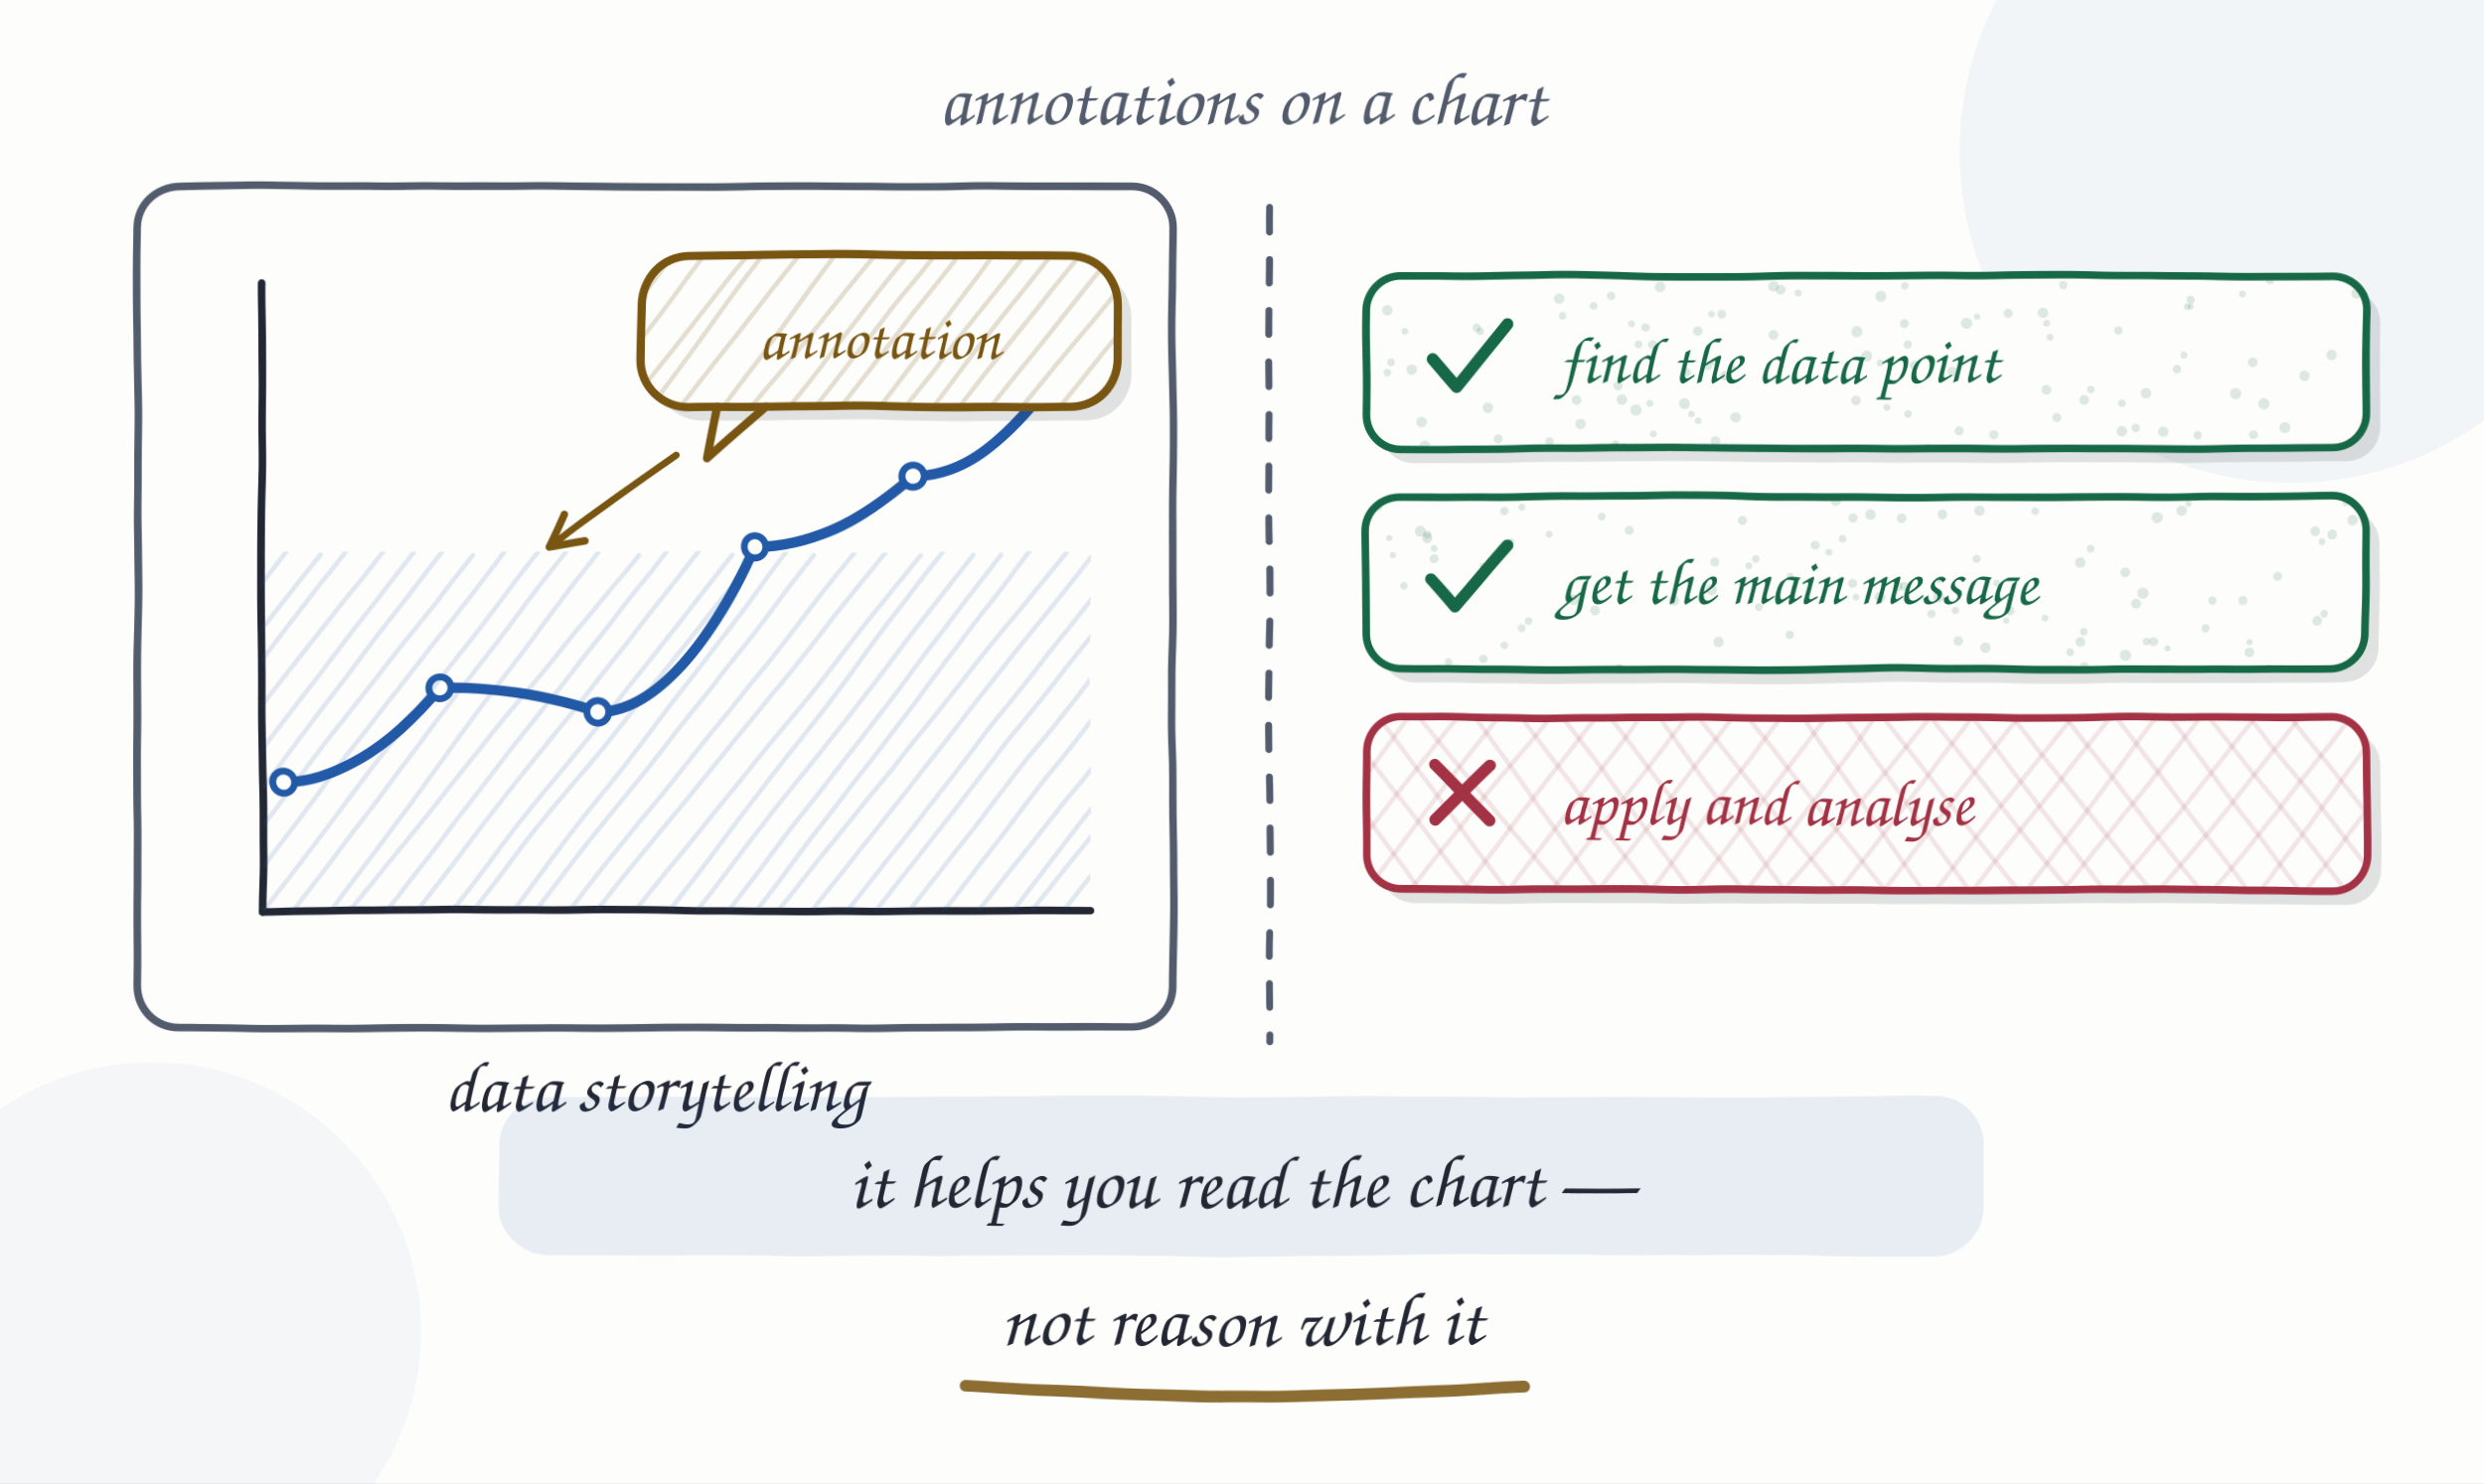
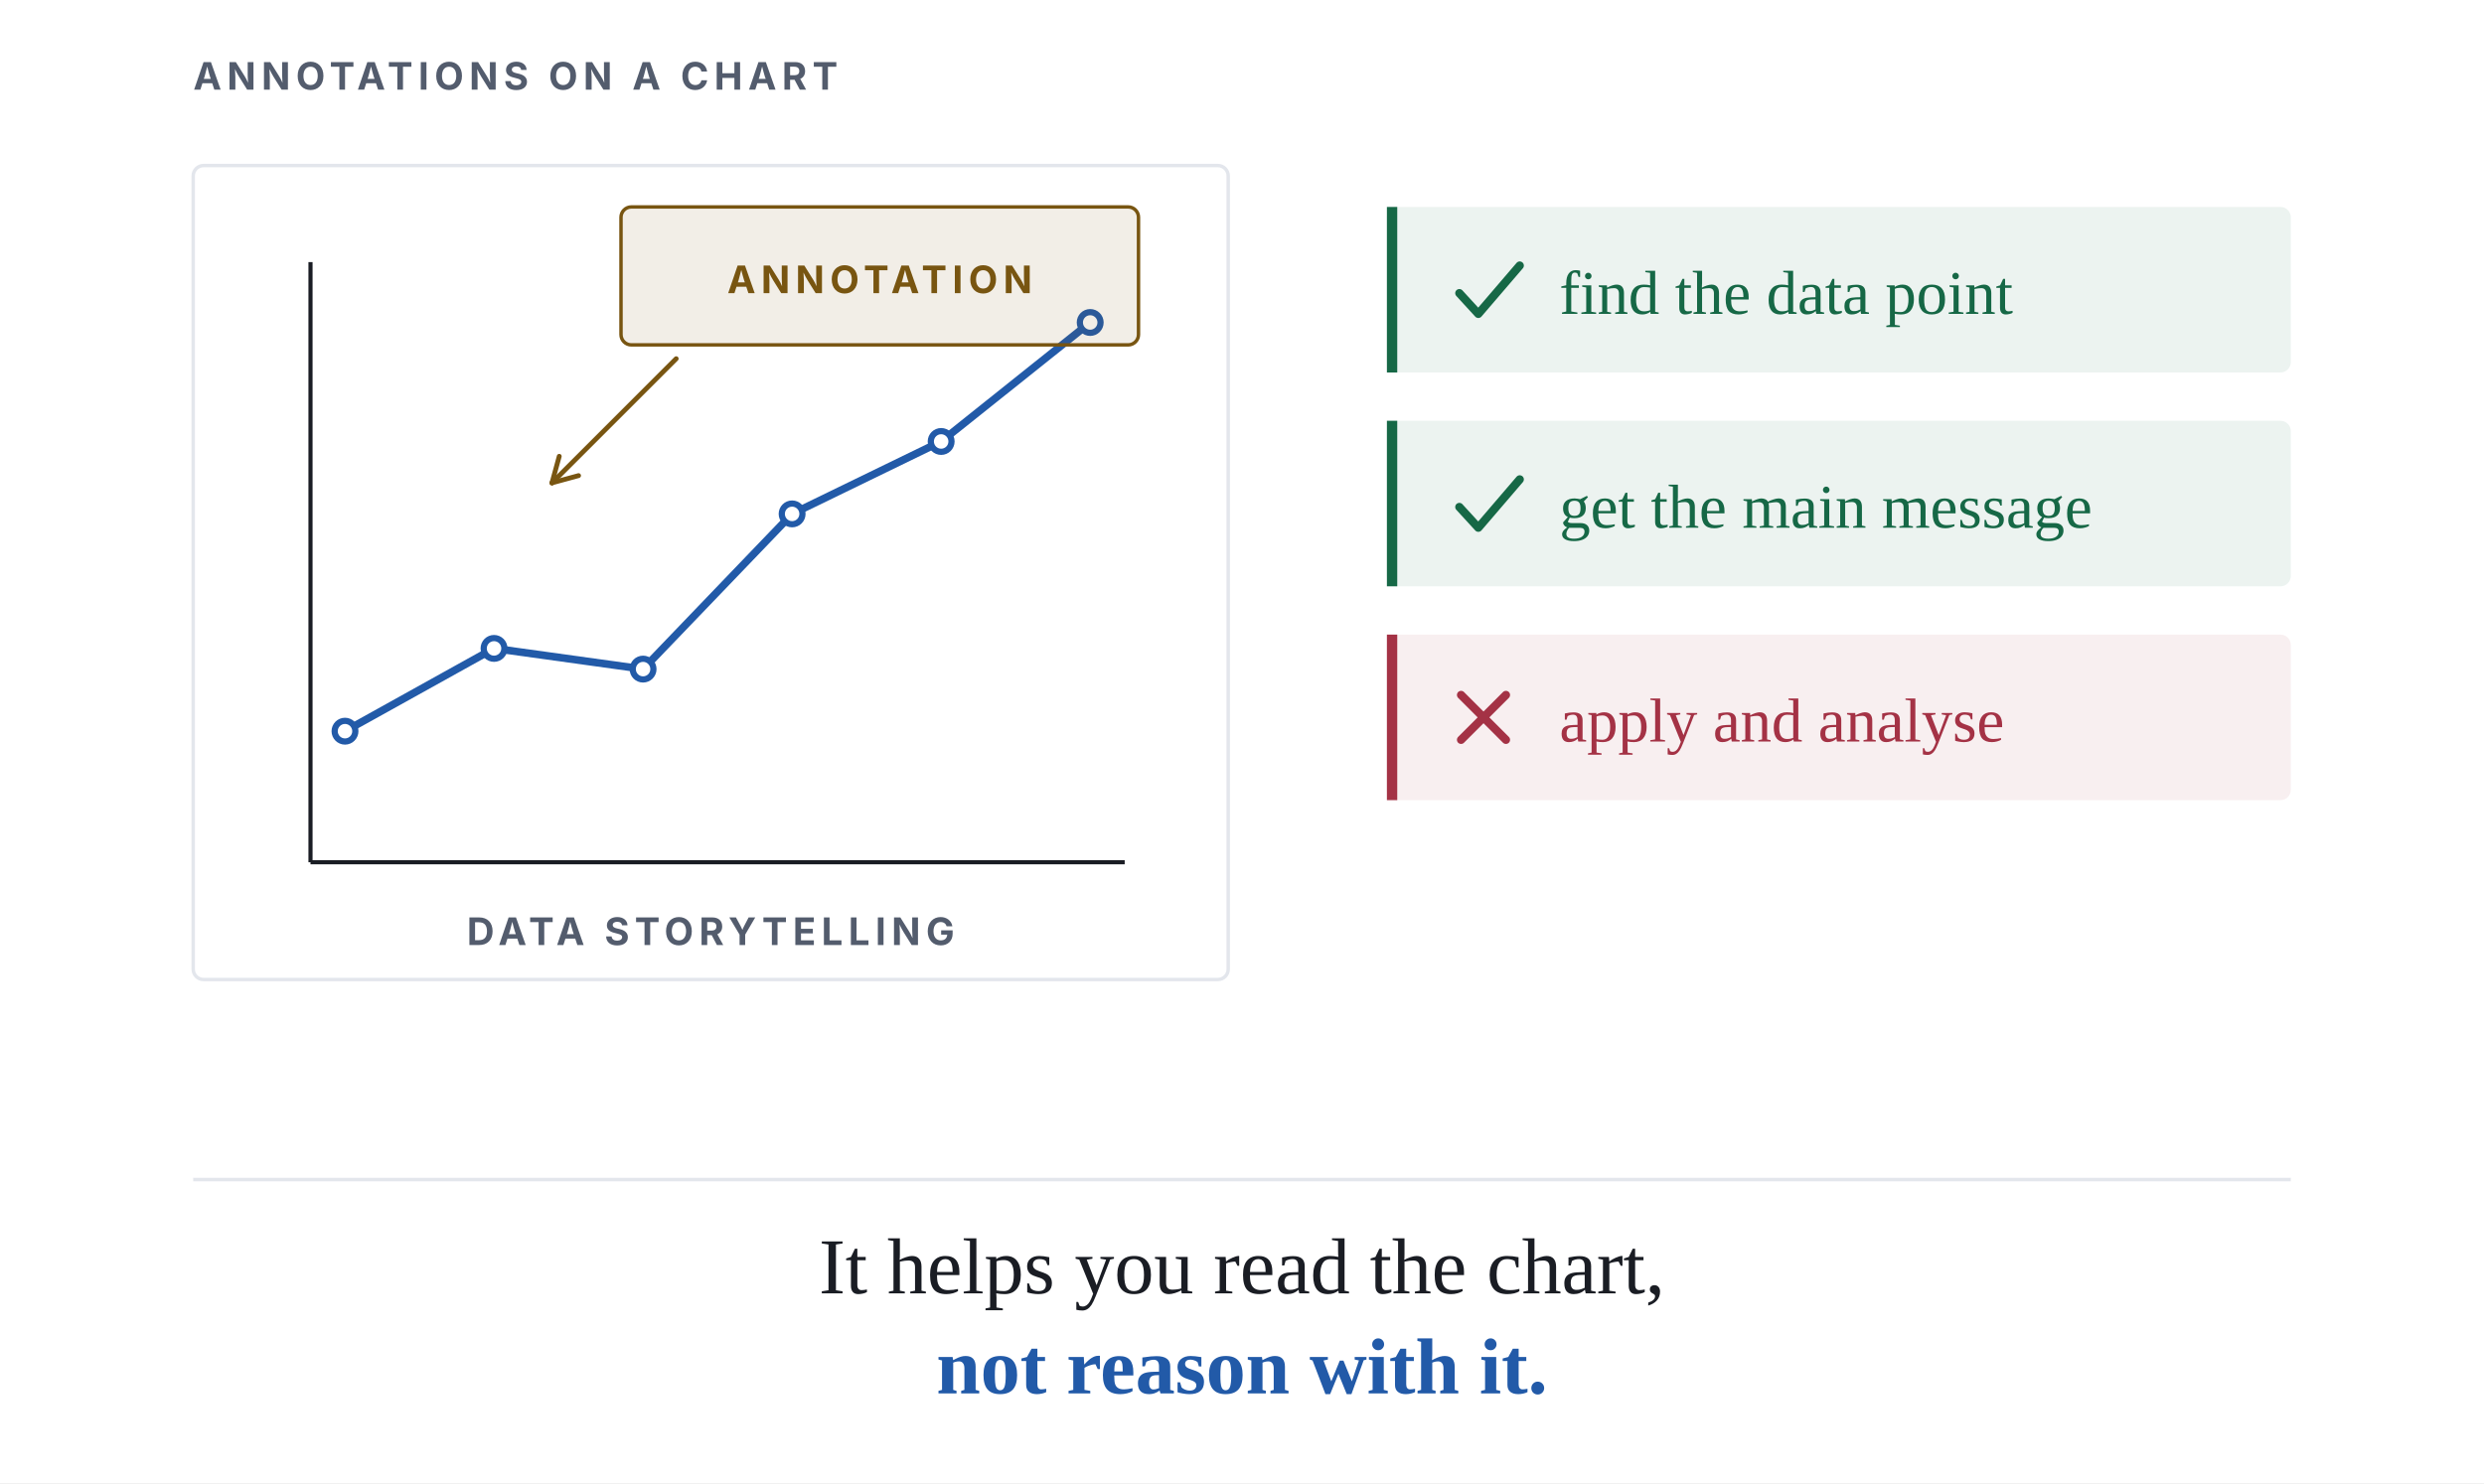
<svg xmlns="http://www.w3.org/2000/svg" class="wb" viewBox="0 0 720 430" role="img" aria-label="Data-storytelling annotations helped people find data points and grasp the main message, but did not help them complete higher-order analytical tasks. (128 participants, four visua">
-   <defs>
-     <filter id="rf115" x="-8%" y="-8%" width="116%" height="116%">
-       <feTurbulence type="fractalNoise" baseFrequency="0.018" numOctaves="3" seed="115" result="n" />
-       <feDisplacementMap in="SourceGraphic" in2="n" scale="1.4" xChannelSelector="R" yChannelSelector="G" />
-     </filter>
-     <marker id="ar115_232733" viewBox="0 0 12 12" refX="9" refY="6" markerWidth="6.5" markerHeight="6.5" orient="auto-start-reverse">
-       <path d="M1.5 1.5 L10 6 L1.5 10.5" fill="none" stroke="#232733" stroke-width="2" stroke-linecap="round" stroke-linejoin="round" />
-     </marker>
-     <marker id="ar115_6349ae" viewBox="0 0 12 12" refX="9" refY="6" markerWidth="6.5" markerHeight="6.5" orient="auto-start-reverse">
-       <path d="M1.5 1.5 L10 6 L1.5 10.5" fill="none" stroke="#6349ae" stroke-width="2" stroke-linecap="round" stroke-linejoin="round" />
-     </marker>
-     <marker id="ar115_225aa8" viewBox="0 0 12 12" refX="9" refY="6" markerWidth="6.5" markerHeight="6.5" orient="auto-start-reverse">
-       <path d="M1.5 1.5 L10 6 L1.5 10.5" fill="none" stroke="#225aa8" stroke-width="2" stroke-linecap="round" stroke-linejoin="round" />
-     </marker>
-     <marker id="ar115_0c675e" viewBox="0 0 12 12" refX="9" refY="6" markerWidth="6.5" markerHeight="6.5" orient="auto-start-reverse">
-       <path d="M1.5 1.5 L10 6 L1.5 10.5" fill="none" stroke="#0c675e" stroke-width="2" stroke-linecap="round" stroke-linejoin="round" />
-     </marker>
-     <marker id="ar115_166846" viewBox="0 0 12 12" refX="9" refY="6" markerWidth="6.5" markerHeight="6.5" orient="auto-start-reverse">
-       <path d="M1.5 1.5 L10 6 L1.5 10.5" fill="none" stroke="#166846" stroke-width="2" stroke-linecap="round" stroke-linejoin="round" />
-     </marker>
-     <marker id="ar115_785511" viewBox="0 0 12 12" refX="9" refY="6" markerWidth="6.5" markerHeight="6.5" orient="auto-start-reverse">
-       <path d="M1.5 1.5 L10 6 L1.5 10.5" fill="none" stroke="#785511" stroke-width="2" stroke-linecap="round" stroke-linejoin="round" />
-     </marker>
-     <marker id="ar115_a43245" viewBox="0 0 12 12" refX="9" refY="6" markerWidth="6.5" markerHeight="6.5" orient="auto-start-reverse">
-       <path d="M1.5 1.5 L10 6 L1.5 10.5" fill="none" stroke="#a43245" stroke-width="2" stroke-linecap="round" stroke-linejoin="round" />
-     </marker>
-     <marker id="ar115_535c6d" viewBox="0 0 12 12" refX="9" refY="6" markerWidth="6.5" markerHeight="6.5" orient="auto-start-reverse">
-       <path d="M1.5 1.5 L10 6 L1.5 10.5" fill="none" stroke="#535c6d" stroke-width="2" stroke-linecap="round" stroke-linejoin="round" />
-     </marker>
-   </defs>
-   <rect width="720" height="430" fill="#fdfdfb" />
-   <circle cx="664" cy="44" r="96" fill="#225aa8" fill-opacity="0.05" />
-   <circle cx="44" cy="386" r="78" fill="#225aa8" fill-opacity="0.04" />
-   <g filter="url(#rf115)">
-     <text x="360" y="36" text-anchor="middle" font-family="'Caveat','Bradley Hand',cursive" font-size="22" font-weight="600" fill="#535c6d">annotations on a chart</text>
-     <rect x="40" y="54" width="300" height="244" rx="12" fill="#fdfdfb" />
-     <rect x="40" y="54" width="300" height="244" rx="12" fill="none" stroke="#535c6d" stroke-width="2.2" />
-     <path d="M76 264 L316 264" fill="none" stroke="#232733" stroke-width="2.2" stroke-linecap="round" stroke-linejoin="round" />
-     <path d="M76 264 L76 82" fill="none" stroke="#232733" stroke-width="2.2" stroke-linecap="round" stroke-linejoin="round" />
-     <path d="M82.0 226.6 Q104.8 226.6 127.6 199.4 Q150.4 199.4 173.2 206.2 Q196.0 206.2 218.8 158.6 Q241.6 158.6 264.4 138.2 Q287.2 138.2 310.0 102.5" fill="none" stroke="#225aa8" stroke-width="3.0" stroke-linecap="round" stroke-linejoin="round" />
-     <circle cx="82.0" cy="226.6" r="3.2" fill="#fdfdfb" stroke="#225aa8" stroke-width="2" />
-     <circle cx="127.6" cy="199.4" r="3.2" fill="#fdfdfb" stroke="#225aa8" stroke-width="2" />
-     <circle cx="173.2" cy="206.2" r="3.2" fill="#fdfdfb" stroke="#225aa8" stroke-width="2" />
-     <circle cx="218.8" cy="158.6" r="3.2" fill="#fdfdfb" stroke="#225aa8" stroke-width="2" />
-     <circle cx="264.4" cy="138.2" r="3.2" fill="#fdfdfb" stroke="#225aa8" stroke-width="2" />
-     <circle cx="310.0" cy="102.5" r="3.2" fill="#fdfdfb" stroke="#225aa8" stroke-width="2" />
-     <clipPath id="h115_117_76_160">
-       <rect x="76" y="160" width="240" height="104" rx="0" />
-     </clipPath>
-     <g clip-path="url(#h115_117_76_160)" stroke="#225aa8" stroke-width="1.3" stroke-opacity="0.13" stroke-linecap="round">
-       <path d="M-6 264 L76 160" fill="none" />
-       <path d="M4 265 L84 159" fill="none" />
-       <path d="M12 264 L93 161" fill="none" />
-       <path d="M21 263 L101 159" fill="none" />
-       <path d="M29 264 L111 160" fill="none" />
-       <path d="M39 265 L120 160" fill="none" />
-       <path d="M48 265 L128 160" fill="none" />
-       <path d="M57 263 L137 161" fill="none" />
-       <path d="M65 265 L147 159" fill="none" />
-       <path d="M76 264 L156 160" fill="none" />
-       <path d="M84 265 L164 160" fill="none" />
-       <path d="M95 265 L174 159" fill="none" />
-       <path d="M102 263 L185 161" fill="none" />
-       <path d="M112 264 L193 160" fill="none" />
-       <path d="M120 265 L203 159" fill="none" />
-       <path d="M131 264 L212 161" fill="none" />
-       <path d="M137 264 L219 161" fill="none" />
-       <path d="M148 265 L228 160" fill="none" />
-       <path d="M156 263 L236 161" fill="none" />
-       <path d="M165 264 L248 160" fill="none" />
-       <path d="M173 264 L257 160" fill="none" />
-       <path d="M185 263 L267 161" fill="none" />
-       <path d="M194 264 L274 159" fill="none" />
-       <path d="M201 265 L282 161" fill="none" />
-       <path d="M211 264 L290 161" fill="none" />
-       <path d="M219 264 L299 159" fill="none" />
-       <path d="M226 263 L309 160" fill="none" />
-       <path d="M236 263 L318 159" fill="none" />
-       <path d="M245 265 L326 161" fill="none" />
-       <path d="M254 264 L336 159" fill="none" />
-       <path d="M263 265 L345 160" fill="none" />
-       <path d="M274 264 L353 161" fill="none" />
-       <path d="M283 265 L366 160" fill="none" />
-       <path d="M293 265 L373 160" fill="none" />
-       <path d="M299 264 L382 161" fill="none" />
-       <path d="M309 263 L390 161" fill="none" />
-       <path d="M317 265 L400 159" fill="none" />
-       <path d="M327 265 L409 160" fill="none" />
-       <path d="M335 265 L416 159" fill="none" />
-       <path d="M345 265 L426 161" fill="none" />
-       <path d="M353 265 L435 159" fill="none" />
-       <path d="M363 265 L443 161" fill="none" />
-       <path d="M372 265 L452 159" fill="none" />
-       <path d="M379 265 L463 159" fill="none" />
-       <path d="M388 264 L471 159" fill="none" />
-     </g>
-     <rect x="190" y="78" width="138" height="44" rx="14" fill="#232733" fill-opacity="0.13" />
-     <rect x="186" y="74" width="138" height="44" rx="14" fill="#fdfdfb" />
-     <clipPath id="h115_115_186_74">
-       <rect x="186" y="74" width="138" height="44" rx="14" />
-     </clipPath>
-     <g clip-path="url(#h115_115_186_74)" stroke="#785511" stroke-width="1.3" stroke-opacity="0.18" stroke-linecap="round">
-       <path d="M152 119 L185 75" fill="none" />
-       <path d="M161 118 L195 74" fill="none" />
-       <path d="M171 118 L205 73" fill="none" />
-       <path d="M181 119 L217 74" fill="none" />
-       <path d="M188 119 L222 73" fill="none" />
-       <path d="M198 117 L232 74" fill="none" />
-       <path d="M209 119 L243 73" fill="none" />
-       <path d="M217 119 L253 75" fill="none" />
-       <path d="M228 119 L263 74" fill="none" />
-       <path d="M237 117 L270 75" fill="none" />
-       <path d="M243 119 L277 75" fill="none" />
-       <path d="M255 118 L288 74" fill="none" />
-       <path d="M263 117 L298 73" fill="none" />
-       <path d="M271 117 L304 75" fill="none" />
-       <path d="M278 118 L313 74" fill="none" />
-       <path d="M288 117 L323 73" fill="none" />
-       <path d="M297 117 L333 73" fill="none" />
-       <path d="M307 118 L342 75" fill="none" />
-       <path d="M317 118 L351 75" fill="none" />
-       <path d="M325 118 L360 75" fill="none" />
-       <path d="M333 118 L370 73" fill="none" />
-       <path d="M344 117 L377 75" fill="none" />
-       <path d="M351 118 L387 73" fill="none" />
-     </g>
-     <rect x="186" y="74" width="138" height="44" rx="14" fill="none" stroke="#785511" stroke-width="2.4" />
-     <path d="M208 118 l-3 15 l17 -15" fill="none" stroke="#785511" stroke-width="2.4" stroke-linecap="round" stroke-linejoin="round" />
-     <text x="255" y="104" text-anchor="middle" font-family="'Caveat','Bradley Hand',cursive" font-size="18" font-weight="600" fill="#785511">annotation</text>
-     <path d="M196.0 132.0 Q177.6 144.4 160.0 158.0" fill="none" stroke="#785511" stroke-width="2.0" stroke-linecap="round" stroke-linejoin="round" marker-end="url(#ar115_785511)" />
-     <text x="190" y="322" text-anchor="middle" font-family="'Caveat','Bradley Hand',cursive" font-size="21" font-weight="600" fill="#232733">data storytelling</text>
-     <path d="M368 60 L368 302" fill="none" stroke="#535c6d" stroke-width="2.0" stroke-linecap="round" stroke-linejoin="round" stroke-dasharray="7 8" />
-     <rect x="400" y="84" width="290" height="50" rx="10" fill="#232733" fill-opacity="0.13" />
-     <rect x="396" y="80" width="290" height="50" rx="10" fill="#fdfdfb" />
-     <clipPath id="st115_115_396_80">
-       <rect x="396" y="80" width="290" height="50" rx="10" />
-     </clipPath>
-     <g clip-path="url(#st115_115_396_80)" fill="#166846" fill-opacity="0.14">
-       <circle cx="615" cy="125" r="1.5" />
-       <circle cx="409" cy="107" r="1.5" />
-       <circle cx="566" cy="108" r="1.4" />
-       <circle cx="516" cy="84" r="1.4" />
-       <circle cx="592" cy="91" r="1.5" />
-       <circle cx="683" cy="85" r="1.6" />
-       <circle cx="462" cy="89" r="1.1" />
-       <circle cx="552" cy="83" r="1.1" />
-       <circle cx="552" cy="94" r="1.3" />
-       <circle cx="479" cy="126" r="1.0" />
-       <circle cx="452" cy="87" r="1.5" />
-       <circle cx="547" cy="118" r="1.0" />
-       <circle cx="582" cy="91" r="1.3" />
-       <circle cx="468" cy="129" r="1.1" />
-       <circle cx="503" cy="121" r="1.5" />
-       <circle cx="668" cy="109" r="1.5" />
-       <circle cx="496" cy="91" r="1.0" />
-       <circle cx="488" cy="117" r="1.6" />
-       <circle cx="636" cy="130" r="1.0" />
-       <circle cx="500" cy="109" r="1.4" />
-       <circle cx="521" cy="85" r="1.0" />
-       <circle cx="469" cy="112" r="1.3" />
-       <circle cx="431" cy="118" r="1.5" />
-       <circle cx="573" cy="92" r="0.9" />
-       <circle cx="413" cy="129" r="1.6" />
-       <circle cx="559" cy="130" r="1.4" />
-       <circle cx="631" cy="107" r="1.2" />
-       <circle cx="402" cy="90" r="1.5" />
-       <circle cx="502" cy="107" r="1.1" />
-       <circle cx="593" cy="113" r="1.4" />
-       <circle cx="514" cy="83" r="1.5" />
-       <circle cx="399" cy="81" r="1.0" />
-       <circle cx="653" cy="105" r="1.4" />
-       <circle cx="656" cy="117" r="1.6" />
-       <circle cx="553" cy="100" r="1.2" />
-       <circle cx="545" cy="86" r="1.6" />
-       <circle cx="648" cy="114" r="1.6" />
-       <circle cx="402" cy="108" r="1.1" />
-       <circle cx="458" cy="123" r="1.5" />
-       <circle cx="627" cy="125" r="1.5" />
-       <circle cx="606" cy="113" r="1.1" />
-       <circle cx="473" cy="94" r="1.0" />
-       <circle cx="653" cy="126" r="1.3" />
-       <circle cx="467" cy="86" r="1.2" />
-       <circle cx="635" cy="89" r="0.9" />
-       <circle cx="541" cy="103" r="1.6" />
-       <circle cx="477" cy="95" r="1.2" />
-       <circle cx="497" cy="128" r="1.4" />
-       <circle cx="457" cy="116" r="1.4" />
-       <circle cx="604" cy="116" r="1.4" />
-       <circle cx="449" cy="128" r="1.2" />
-       <circle cx="481" cy="83" r="1.5" />
-       <circle cx="538" cy="96" r="1.6" />
-       <circle cx="633" cy="103" r="1.0" />
-       <circle cx="434" cy="127" r="1.3" />
-       <circle cx="453" cy="92" r="1.1" />
-       <circle cx="538" cy="116" r="1.4" />
-       <circle cx="479" cy="100" r="1.3" />
-       <circle cx="637" cy="126" r="1.2" />
-       <circle cx="650" cy="85" r="1.0" />
-       <circle cx="495" cy="106" r="1.3" />
-       <circle cx="492" cy="96" r="1.4" />
-       <circle cx="407" cy="96" r="1.0" />
-       <circle cx="598" cy="83" r="1.2" />
-       <circle cx="429" cy="96" r="1.1" />
-       <circle cx="545" cy="105" r="1.0" />
-       <circle cx="676" cy="103" r="1.5" />
-       <circle cx="593" cy="94" r="1.0" />
-       <circle cx="412" cy="122" r="1.5" />
-       <circle cx="578" cy="126" r="1.3" />
-       <circle cx="614" cy="96" r="1.2" />
-       <circle cx="658" cy="81" r="1.2" />
-       <circle cx="403" cy="105" r="1.1" />
-       <circle cx="514" cy="97" r="1.4" />
-       <circle cx="474" cy="119" r="1.6" />
-       <circle cx="568" cy="125" r="1.3" />
-       <circle cx="634" cy="89" r="1.0" />
-       <circle cx="428" cy="95" r="1.2" />
-       <circle cx="470" cy="116" r="1.5" />
-       <circle cx="553" cy="120" r="1.1" />
-       <circle cx="499" cy="91" r="1.3" />
-       <circle cx="555" cy="106" r="1.4" />
-       <circle cx="615" cy="117" r="1.1" />
-       <circle cx="489" cy="108" r="1.1" />
-       <circle cx="490" cy="120" r="1.0" />
-       <circle cx="570" cy="94" r="1.6" />
-       <circle cx="478" cy="117" r="1.0" />
-       <circle cx="497" cy="105" r="1.1" />
-       <circle cx="492" cy="122" r="1.0" />
-       <circle cx="594" cy="98" r="1.0" />
-       <circle cx="596" cy="121" r="1.3" />
-       <circle cx="635" cy="87" r="1.2" />
-       <circle cx="475" cy="100" r="1.1" />
-       <circle cx="662" cy="124" r="1.6" />
-       <circle cx="619" cy="124" r="1.2" />
-       <circle cx="622" cy="114" r="1.5" />
-     </g>
-     <rect x="396" y="80" width="290" height="50" rx="10" fill="none" stroke="#166846" stroke-width="2.2" />
-     <path d="M415 104 l7 8 l15 -18" fill="none" stroke="#166846" stroke-width="3.4" stroke-linecap="round" stroke-linejoin="round" />
-     <text x="452" y="111" text-anchor="start" font-family="'Caveat','Bradley Hand',cursive" font-size="19" font-weight="600" fill="#166846">find the data point</text>
-     <rect x="400" y="148" width="290" height="50" rx="10" fill="#232733" fill-opacity="0.13" />
-     <rect x="396" y="144" width="290" height="50" rx="10" fill="#fdfdfb" />
-     <clipPath id="st115_116_396_144">
-       <rect x="396" y="144" width="290" height="50" rx="10" />
-     </clipPath>
-     <g clip-path="url(#st115_116_396_144)" fill="#166846" fill-opacity="0.14">
-       <circle cx="616" cy="190" r="1.6" />
-       <circle cx="430" cy="191" r="1.2" />
-       <circle cx="530" cy="160" r="1.0" />
-       <circle cx="538" cy="173" r="1.0" />
-       <circle cx="532" cy="145" r="1.5" />
-       <circle cx="414" cy="155" r="1.2" />
-       <circle cx="436" cy="148" r="1.2" />
-       <circle cx="449" cy="155" r="1.0" />
-       <circle cx="438" cy="157" r="1.0" />
-       <circle cx="519" cy="167" r="1.0" />
-       <circle cx="658" cy="194" r="1.3" />
-       <circle cx="400" cy="147" r="1.0" />
-       <circle cx="436" cy="187" r="1.1" />
-       <circle cx="412" cy="154" r="1.6" />
-       <circle cx="537" cy="169" r="1.3" />
-       <circle cx="603" cy="163" r="1.5" />
-       <circle cx="680" cy="146" r="1.0" />
-       <circle cx="674" cy="178" r="1.1" />
-       <circle cx="404" cy="161" r="0.9" />
-       <circle cx="526" cy="158" r="1.3" />
-       <circle cx="507" cy="164" r="1.0" />
-       <circle cx="420" cy="192" r="1.1" />
-       <circle cx="414" cy="156" r="1.5" />
-       <circle cx="600" cy="189" r="1.1" />
-       <circle cx="552" cy="170" r="1.3" />
-       <circle cx="400" cy="193" r="1.4" />
-       <circle cx="560" cy="178" r="1.2" />
-       <circle cx="622" cy="186" r="1.1" />
-       <circle cx="652" cy="189" r="1.4" />
-       <circle cx="650" cy="174" r="1.3" />
-       <circle cx="472" cy="154" r="1.3" />
-       <circle cx="567" cy="177" r="1.1" />
-       <circle cx="462" cy="177" r="1.4" />
-       <circle cx="574" cy="148" r="1.5" />
-       <circle cx="579" cy="169" r="1.0" />
-       <circle cx="430" cy="164" r="0.9" />
-       <circle cx="590" cy="148" r="1.1" />
-       <circle cx="673" cy="157" r="1.0" />
-       <circle cx="456" cy="174" r="1.5" />
-       <circle cx="593" cy="179" r="1.0" />
-       <circle cx="660" cy="167" r="1.3" />
-       <circle cx="621" cy="172" r="1.6" />
-       <circle cx="497" cy="163" r="1.3" />
-       <circle cx="632" cy="148" r="1.5" />
-       <circle cx="603" cy="186" r="1.4" />
-       <circle cx="519" cy="184" r="1.2" />
-       <circle cx="568" cy="186" r="1.4" />
-       <circle cx="682" cy="151" r="1.5" />
-       <circle cx="416" cy="162" r="1.3" />
-       <circle cx="583" cy="177" r="1.4" />
-       <circle cx="604" cy="193" r="1.2" />
-       <circle cx="606" cy="159" r="1.1" />
-       <circle cx="542" cy="149" r="1.5" />
-       <circle cx="652" cy="186" r="0.9" />
-       <circle cx="672" cy="180" r="1.4" />
-       <circle cx="619" cy="175" r="1.4" />
-       <circle cx="641" cy="174" r="1.2" />
-       <circle cx="550" cy="170" r="1.5" />
-       <circle cx="624" cy="186" r="1.3" />
-       <circle cx="563" cy="149" r="1.4" />
-       <circle cx="431" cy="166" r="1.0" />
-       <circle cx="505" cy="151" r="1.3" />
-       <circle cx="441" cy="147" r="1.0" />
-       <circle cx="403" cy="156" r="0.9" />
-       <circle cx="534" cy="156" r="1.1" />
-       <circle cx="416" cy="159" r="1.0" />
-       <circle cx="509" cy="162" r="1.1" />
-       <circle cx="537" cy="150" r="1.3" />
-       <circle cx="407" cy="170" r="1.1" />
-       <circle cx="686" cy="189" r="1.5" />
-       <circle cx="485" cy="174" r="1.5" />
-       <circle cx="573" cy="162" r="1.2" />
-       <circle cx="464" cy="150" r="1.1" />
-       <circle cx="625" cy="150" r="1.6" />
-       <circle cx="551" cy="150" r="1.4" />
-       <circle cx="496" cy="171" r="1.6" />
-       <circle cx="639" cy="182" r="1.2" />
-       <circle cx="510" cy="176" r="1.1" />
-       <circle cx="469" cy="194" r="1.4" />
-       <circle cx="628" cy="188" r="0.9" />
-       <circle cx="634" cy="146" r="0.9" />
-       <circle cx="676" cy="155" r="1.4" />
-       <circle cx="541" cy="144" r="1.0" />
-       <circle cx="498" cy="186" r="1.5" />
-       <circle cx="545" cy="173" r="1.6" />
-       <circle cx="441" cy="182" r="1.1" />
-       <circle cx="562" cy="173" r="1.6" />
-       <circle cx="397" cy="193" r="1.6" />
-       <circle cx="582" cy="180" r="0.9" />
-       <circle cx="443" cy="180" r="1.1" />
-       <circle cx="616" cy="166" r="1.4" />
-       <circle cx="562" cy="168" r="1.0" />
-       <circle cx="469" cy="194" r="1.5" />
-       <circle cx="671" cy="154" r="1.4" />
-       <circle cx="576" cy="188" r="1.5" />
-       <circle cx="604" cy="183" r="1.1" />
-     </g>
-     <rect x="396" y="144" width="290" height="50" rx="10" fill="none" stroke="#166846" stroke-width="2.2" />
-     <path d="M415 168 l7 8 l15 -18" fill="none" stroke="#166846" stroke-width="3.4" stroke-linecap="round" stroke-linejoin="round" />
-     <text x="452" y="175" text-anchor="start" font-family="'Caveat','Bradley Hand',cursive" font-size="19" font-weight="600" fill="#166846">get the main message</text>
-     <rect x="400" y="212" width="290" height="50" rx="10" fill="#232733" fill-opacity="0.13" />
-     <rect x="396" y="208" width="290" height="50" rx="10" fill="#fdfdfb" />
-     <clipPath id="h115_117_396_208">
-       <rect x="396" y="208" width="290" height="50" rx="10" />
-     </clipPath>
-     <g clip-path="url(#h115_117_396_208)" stroke="#a43245" stroke-width="1.3" stroke-opacity="0.115" stroke-linecap="round">
-       <path d="M356 258 L396 208" fill="none" />
-       <path d="M371 259 L409 207" fill="none" />
-       <path d="M383 258 L422 209" fill="none" />
-       <path d="M397 257 L435 207" fill="none" />
-       <path d="M409 258 L449 208" fill="none" />
-       <path d="M424 259 L462 208" fill="none" />
-       <path d="M437 259 L475 208" fill="none" />
-       <path d="M451 257 L488 209" fill="none" />
-       <path d="M463 259 L503 207" fill="none" />
-       <path d="M479 258 L516 208" fill="none" />
-       <path d="M491 259 L529 208" fill="none" />
-       <path d="M506 259 L544 207" fill="none" />
-       <path d="M518 257 L559 209" fill="none" />
-       <path d="M533 258 L572 208" fill="none" />
-       <path d="M545 259 L586 207" fill="none" />
-       <path d="M561 258 L600 209" fill="none" />
-       <path d="M572 258 L611 209" fill="none" />
-       <path d="M587 259 L625 208" fill="none" />
-       <path d="M599 257 L637 209" fill="none" />
-       <path d="M613 258 L654 208" fill="none" />
-       <path d="M626 258 L667 208" fill="none" />
-       <path d="M642 257 L681 209" fill="none" />
-       <path d="M655 258 L693 207" fill="none" />
-       <path d="M667 259 L706 209" fill="none" />
-       <path d="M681 258 L718 209" fill="none" />
-       <path d="M694 258 L731 207" fill="none" />
-       <path d="M705 257 L746 208" fill="none" />
-       <path d="M719 257 L760 207" fill="none" />
-       <path d="M356 259 L318 209" fill="none" />
-       <path d="M370 258 L332 207" fill="none" />
-       <path d="M383 259 L345 208" fill="none" />
-       <path d="M399 258 L358 209" fill="none" />
-       <path d="M412 259 L375 208" fill="none" />
-       <path d="M427 259 L387 208" fill="none" />
-       <path d="M437 258 L400 209" fill="none" />
-       <path d="M452 257 L412 209" fill="none" />
-       <path d="M464 259 L427 207" fill="none" />
-       <path d="M479 259 L441 208" fill="none" />
-       <path d="M491 259 L452 207" fill="none" />
-       <path d="M506 259 L467 209" fill="none" />
-       <path d="M518 259 L480 207" fill="none" />
-       <path d="M533 259 L493 209" fill="none" />
-       <path d="M547 259 L506 207" fill="none" />
-       <path d="M558 259 L522 207" fill="none" />
-       <path d="M571 258 L534 207" fill="none" />
-       <path d="M586 259 L545 207" fill="none" />
-       <path d="M599 257 L559 207" fill="none" />
-       <path d="M609 257 L572 208" fill="none" />
-       <path d="M624 259 L583 207" fill="none" />
-       <path d="M638 259 L599 208" fill="none" />
-       <path d="M652 259 L614 209" fill="none" />
-       <path d="M667 259 L628 207" fill="none" />
-       <path d="M679 257 L641 209" fill="none" />
-       <path d="M692 259 L653 209" fill="none" />
-       <path d="M703 258 L665 209" fill="none" />
-       <path d="M718 257 L681 209" fill="none" />
-     </g>
-     <rect x="396" y="208" width="290" height="50" rx="10" fill="none" stroke="#a43245" stroke-width="2.2" />
-     <path d="M416 222 l16 16" fill="none" stroke="#a43245" stroke-width="3.4" stroke-linecap="round" stroke-linejoin="round" />
-     <path d="M432 222 l-16 16" fill="none" stroke="#a43245" stroke-width="3.4" stroke-linecap="round" stroke-linejoin="round" />
-     <text x="452" y="239" text-anchor="start" font-family="'Caveat','Bradley Hand',cursive" font-size="19" font-weight="600" fill="#a43245">apply and analyse</text>
-     <rect x="145.0" y="318" width="430" height="46" rx="14" fill="#225aa8" fill-opacity="0.1" />
-     <text x="360" y="350" text-anchor="middle" font-family="'Caveat','Bradley Hand',cursive" font-size="22" font-weight="600" fill="#232733">it helps you read the chart —</text>
-     <text x="360" y="390" text-anchor="middle" font-family="'Caveat','Bradley Hand',cursive" font-size="22" font-weight="600" fill="#232733">not reason with it</text>
-     <path d="M280 402 q81 5.5 162 0" fill="none" stroke="#785511" stroke-width="3.4" stroke-linecap="round" stroke-linejoin="round" stroke-opacity="0.85" />
-   </g>
+   <rect width="720" height="430" fill="#ffffff" />
+   <text x="56" y="26" text-anchor="start" font-family="Inter,-apple-system,'Helvetica Neue',system-ui,sans-serif" font-size="11" font-weight="700" fill="#535c6d" letter-spacing="1.6">ANNOTATIONS ON A CHART</text>
+   <rect x="56" y="48" width="300" height="236" rx="3" fill="none" stroke="#e3e6ec" stroke-width="1" />
+   <path d="M90 250 H326" fill="none" stroke="#1a1d24" stroke-width="1.2" stroke-linecap="butt" stroke-linejoin="round" />
+   <path d="M90 76 V250" fill="none" stroke="#1a1d24" stroke-width="1.2" stroke-linecap="butt" stroke-linejoin="round" />
+   <path d="M100.0 212.0 L143.2 188.0 L186.4 194.0 L229.6 149.0 L272.8 128.0 L316.0 93.5" fill="none" stroke="#225aa8" stroke-width="2.2" stroke-linecap="round" stroke-linejoin="round" />
+   <circle cx="100.0" cy="212.0" r="3" fill="#ffffff" stroke="#225aa8" stroke-width="1.8" />
+   <circle cx="143.2" cy="188.0" r="3" fill="#ffffff" stroke="#225aa8" stroke-width="1.8" />
+   <circle cx="186.4" cy="194.0" r="3" fill="#ffffff" stroke="#225aa8" stroke-width="1.8" />
+   <circle cx="229.6" cy="149.0" r="3" fill="#ffffff" stroke="#225aa8" stroke-width="1.8" />
+   <circle cx="272.8" cy="128.0" r="3" fill="#ffffff" stroke="#225aa8" stroke-width="1.8" />
+   <circle cx="316.0" cy="93.5" r="3" fill="#ffffff" stroke="#225aa8" stroke-width="1.8" />
+   <rect x="180" y="60" width="150" height="40" rx="3" fill="#785511" fill-opacity="0.1" />
+   <rect x="180" y="60" width="150" height="40" rx="3" fill="none" stroke="#785511" stroke-width="1" />
+   <text x="255" y="85" text-anchor="middle" font-family="Inter,-apple-system,'Helvetica Neue',system-ui,sans-serif" font-size="11" font-weight="700" fill="#785511" letter-spacing="1.6">ANNOTATION</text>
+   <path d="M196 104 L160 140" fill="none" stroke="#785511" stroke-width="1.4" stroke-linecap="round" stroke-linejoin="round" />
+   <path d="M160 140 l2.1 -7.7" fill="none" stroke="#785511" stroke-width="1.4" stroke-linecap="round" stroke-linejoin="round" />
+   <path d="M160 140 l7.7 -2.1" fill="none" stroke="#785511" stroke-width="1.4" stroke-linecap="round" stroke-linejoin="round" />
+   <text x="206" y="274" text-anchor="middle" font-family="Inter,-apple-system,'Helvetica Neue',system-ui,sans-serif" font-size="11" font-weight="700" fill="#535c6d" letter-spacing="1.6">DATA STORYTELLING</text>
+   <rect x="402" y="60" width="262" height="48" rx="3" fill="#166846" fill-opacity="0.08" />
+   <path d="M403.5 60 V108" fill="none" stroke="#166846" stroke-width="3" stroke-linecap="butt" stroke-linejoin="round" />
+   <path d="M423.0 85 l5.5 6.0 l12.0 -14.0" fill="none" stroke="#166846" stroke-width="2.4" stroke-linecap="round" stroke-linejoin="round" />
+   <text x="452" y="91" text-anchor="start" font-family="Fraunces,Georgia,'Times New Roman',serif" font-size="18" font-weight="500" fill="#166846">find the data point</text>
+   <rect x="402" y="122" width="262" height="48" rx="3" fill="#166846" fill-opacity="0.08" />
+   <path d="M403.5 122 V170" fill="none" stroke="#166846" stroke-width="3" stroke-linecap="butt" stroke-linejoin="round" />
+   <path d="M423.0 147 l5.5 6.0 l12.0 -14.0" fill="none" stroke="#166846" stroke-width="2.4" stroke-linecap="round" stroke-linejoin="round" />
+   <text x="452" y="153" text-anchor="start" font-family="Fraunces,Georgia,'Times New Roman',serif" font-size="18" font-weight="500" fill="#166846">get the main message</text>
+   <rect x="402" y="184" width="262" height="48" rx="3" fill="#a43245" fill-opacity="0.08" />
+   <path d="M403.5 184 V232" fill="none" stroke="#a43245" stroke-width="3" stroke-linecap="butt" stroke-linejoin="round" />
+   <path d="M423.5 201.5 l13.0 13.0" fill="none" stroke="#a43245" stroke-width="2.4" stroke-linecap="round" stroke-linejoin="round" />
+   <path d="M436.5 201.5 l-13.0 13.0" fill="none" stroke="#a43245" stroke-width="2.4" stroke-linecap="round" stroke-linejoin="round" />
+   <text x="452" y="215" text-anchor="start" font-family="Fraunces,Georgia,'Times New Roman',serif" font-size="18" font-weight="500" fill="#a43245">apply and analyse</text>
+   <path d="M56 342 H664" fill="none" stroke="#e3e6ec" stroke-width="1" stroke-linecap="butt" stroke-linejoin="round" />
+   <text x="360.0" y="375" text-anchor="middle" font-family="Fraunces,Georgia,'Times New Roman',serif" font-size="23" font-weight="500" fill="#1a1d24">It helps you read the chart,</text>
+   <text x="360.0" y="404" text-anchor="middle" font-family="Fraunces,Georgia,'Times New Roman',serif" font-size="23" font-weight="600" fill="#225aa8">not reason with it.</text>
</svg>
